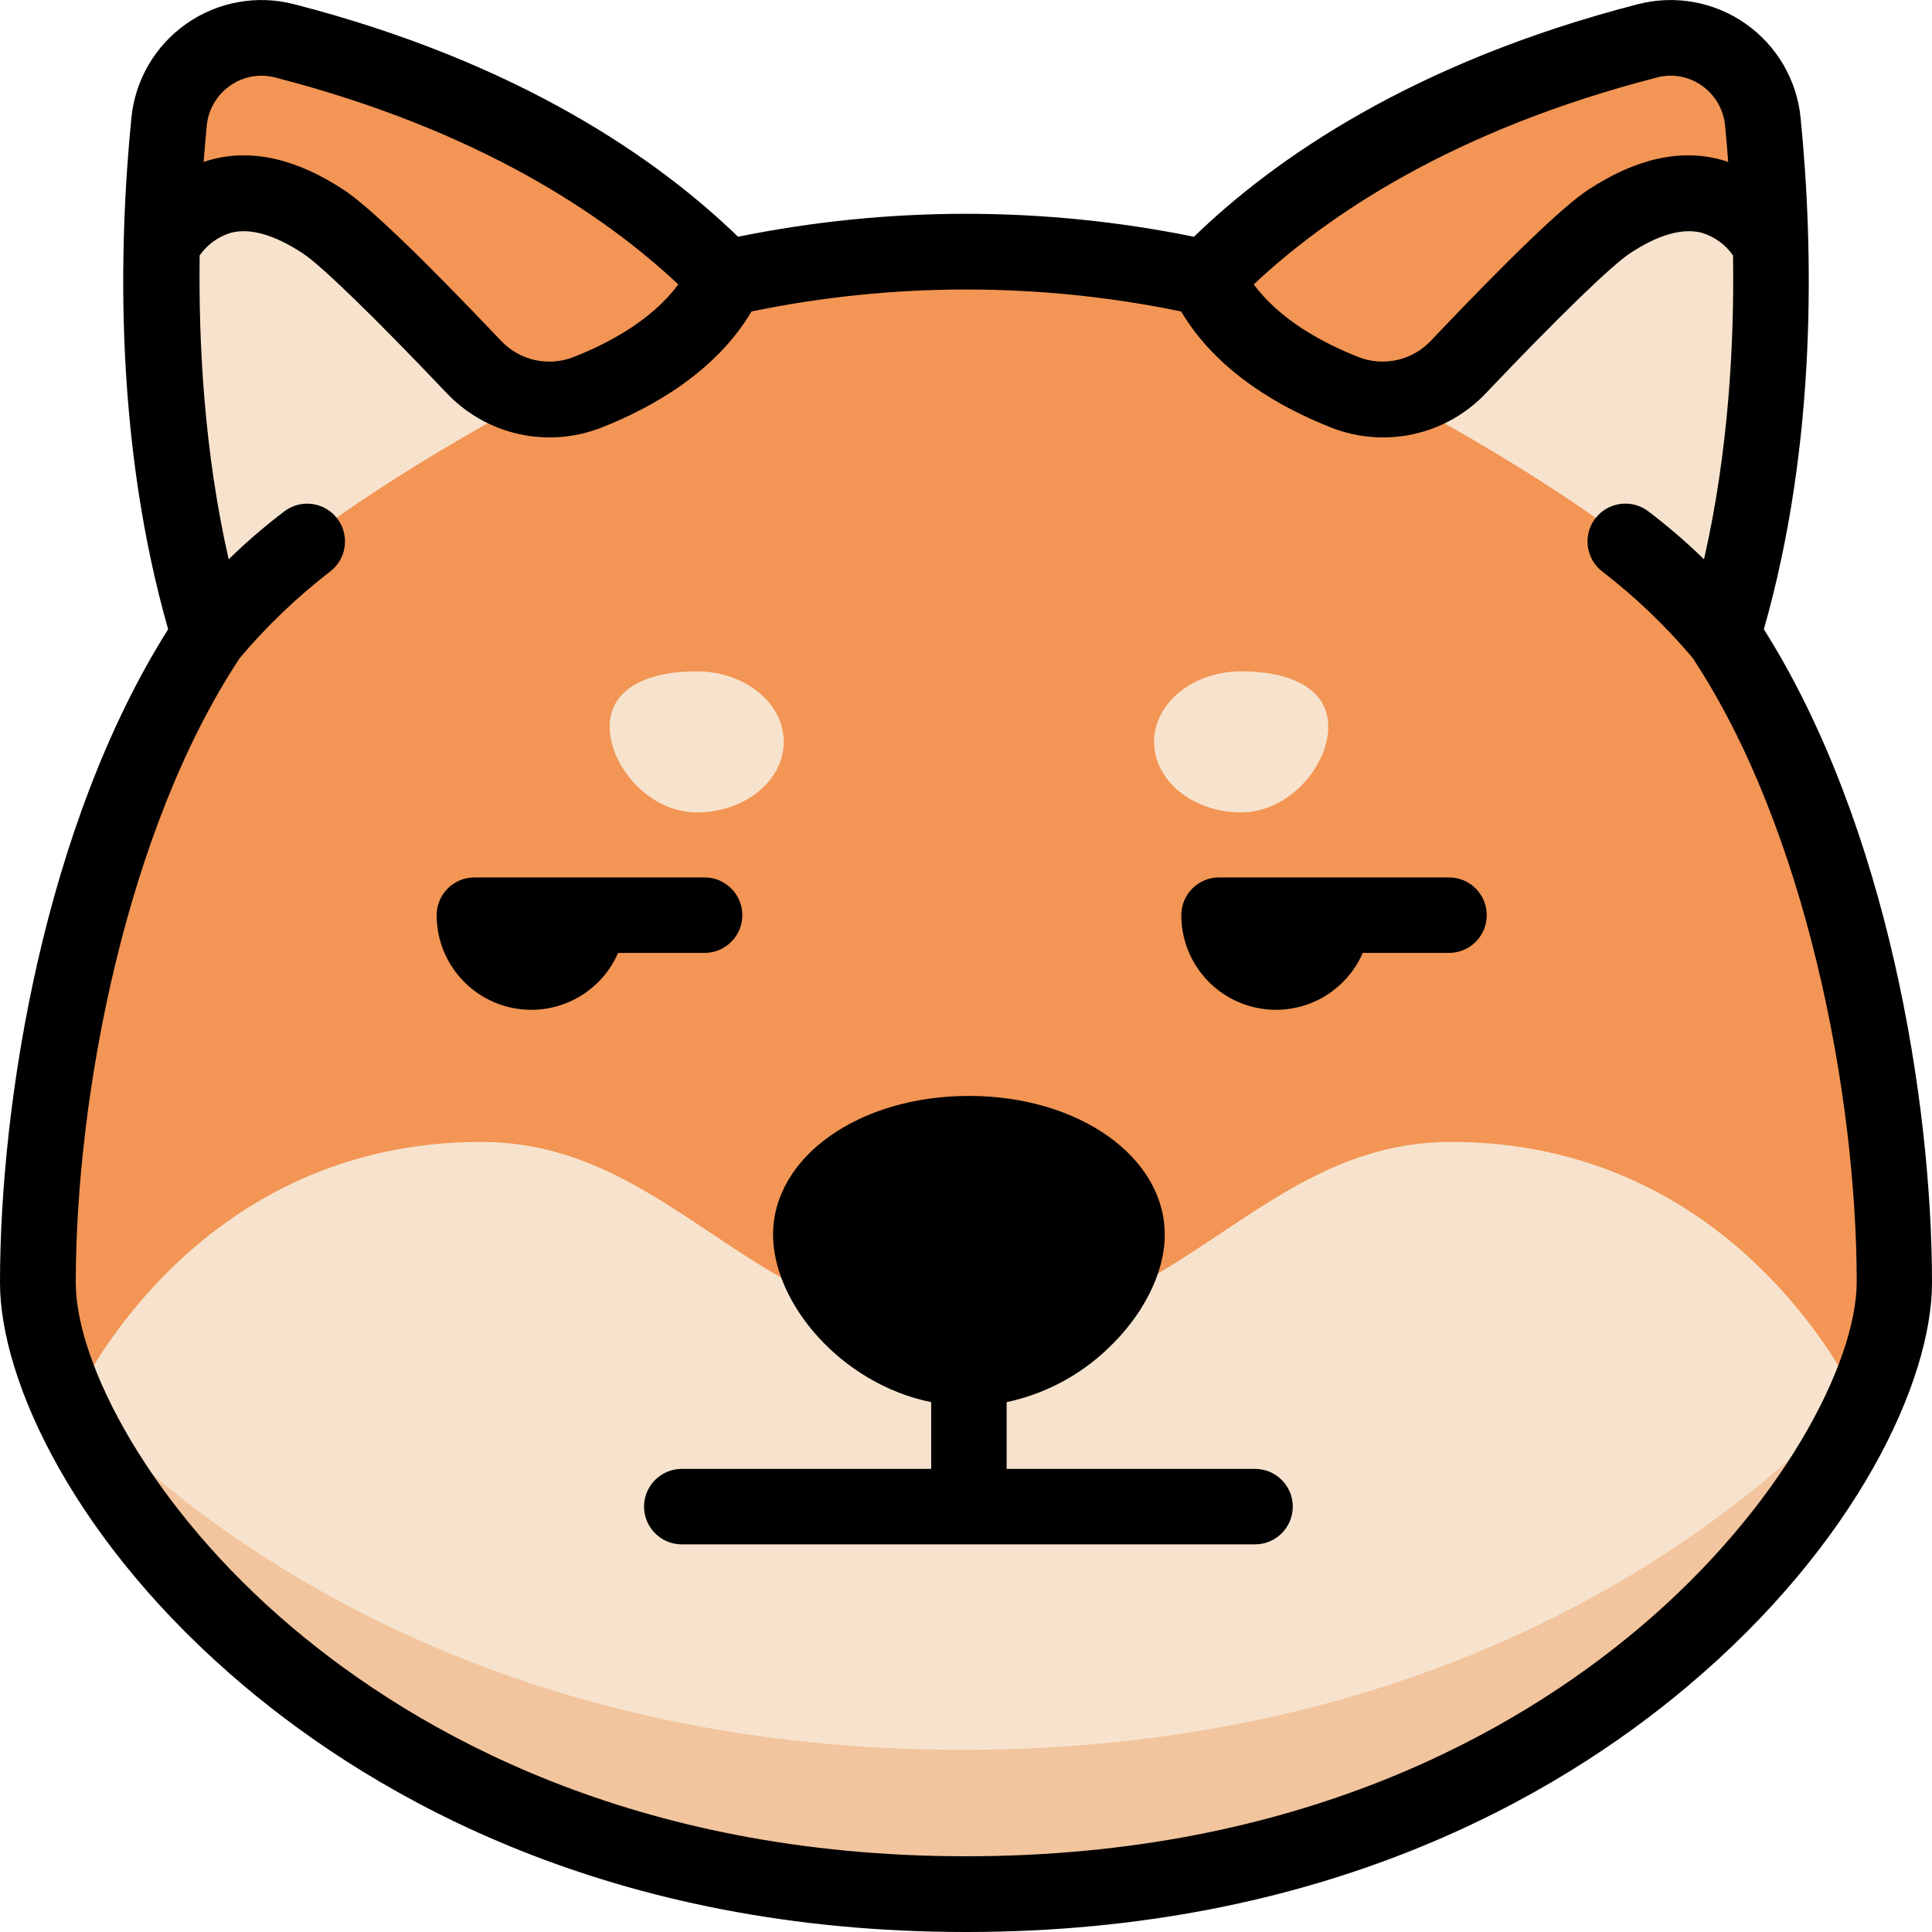
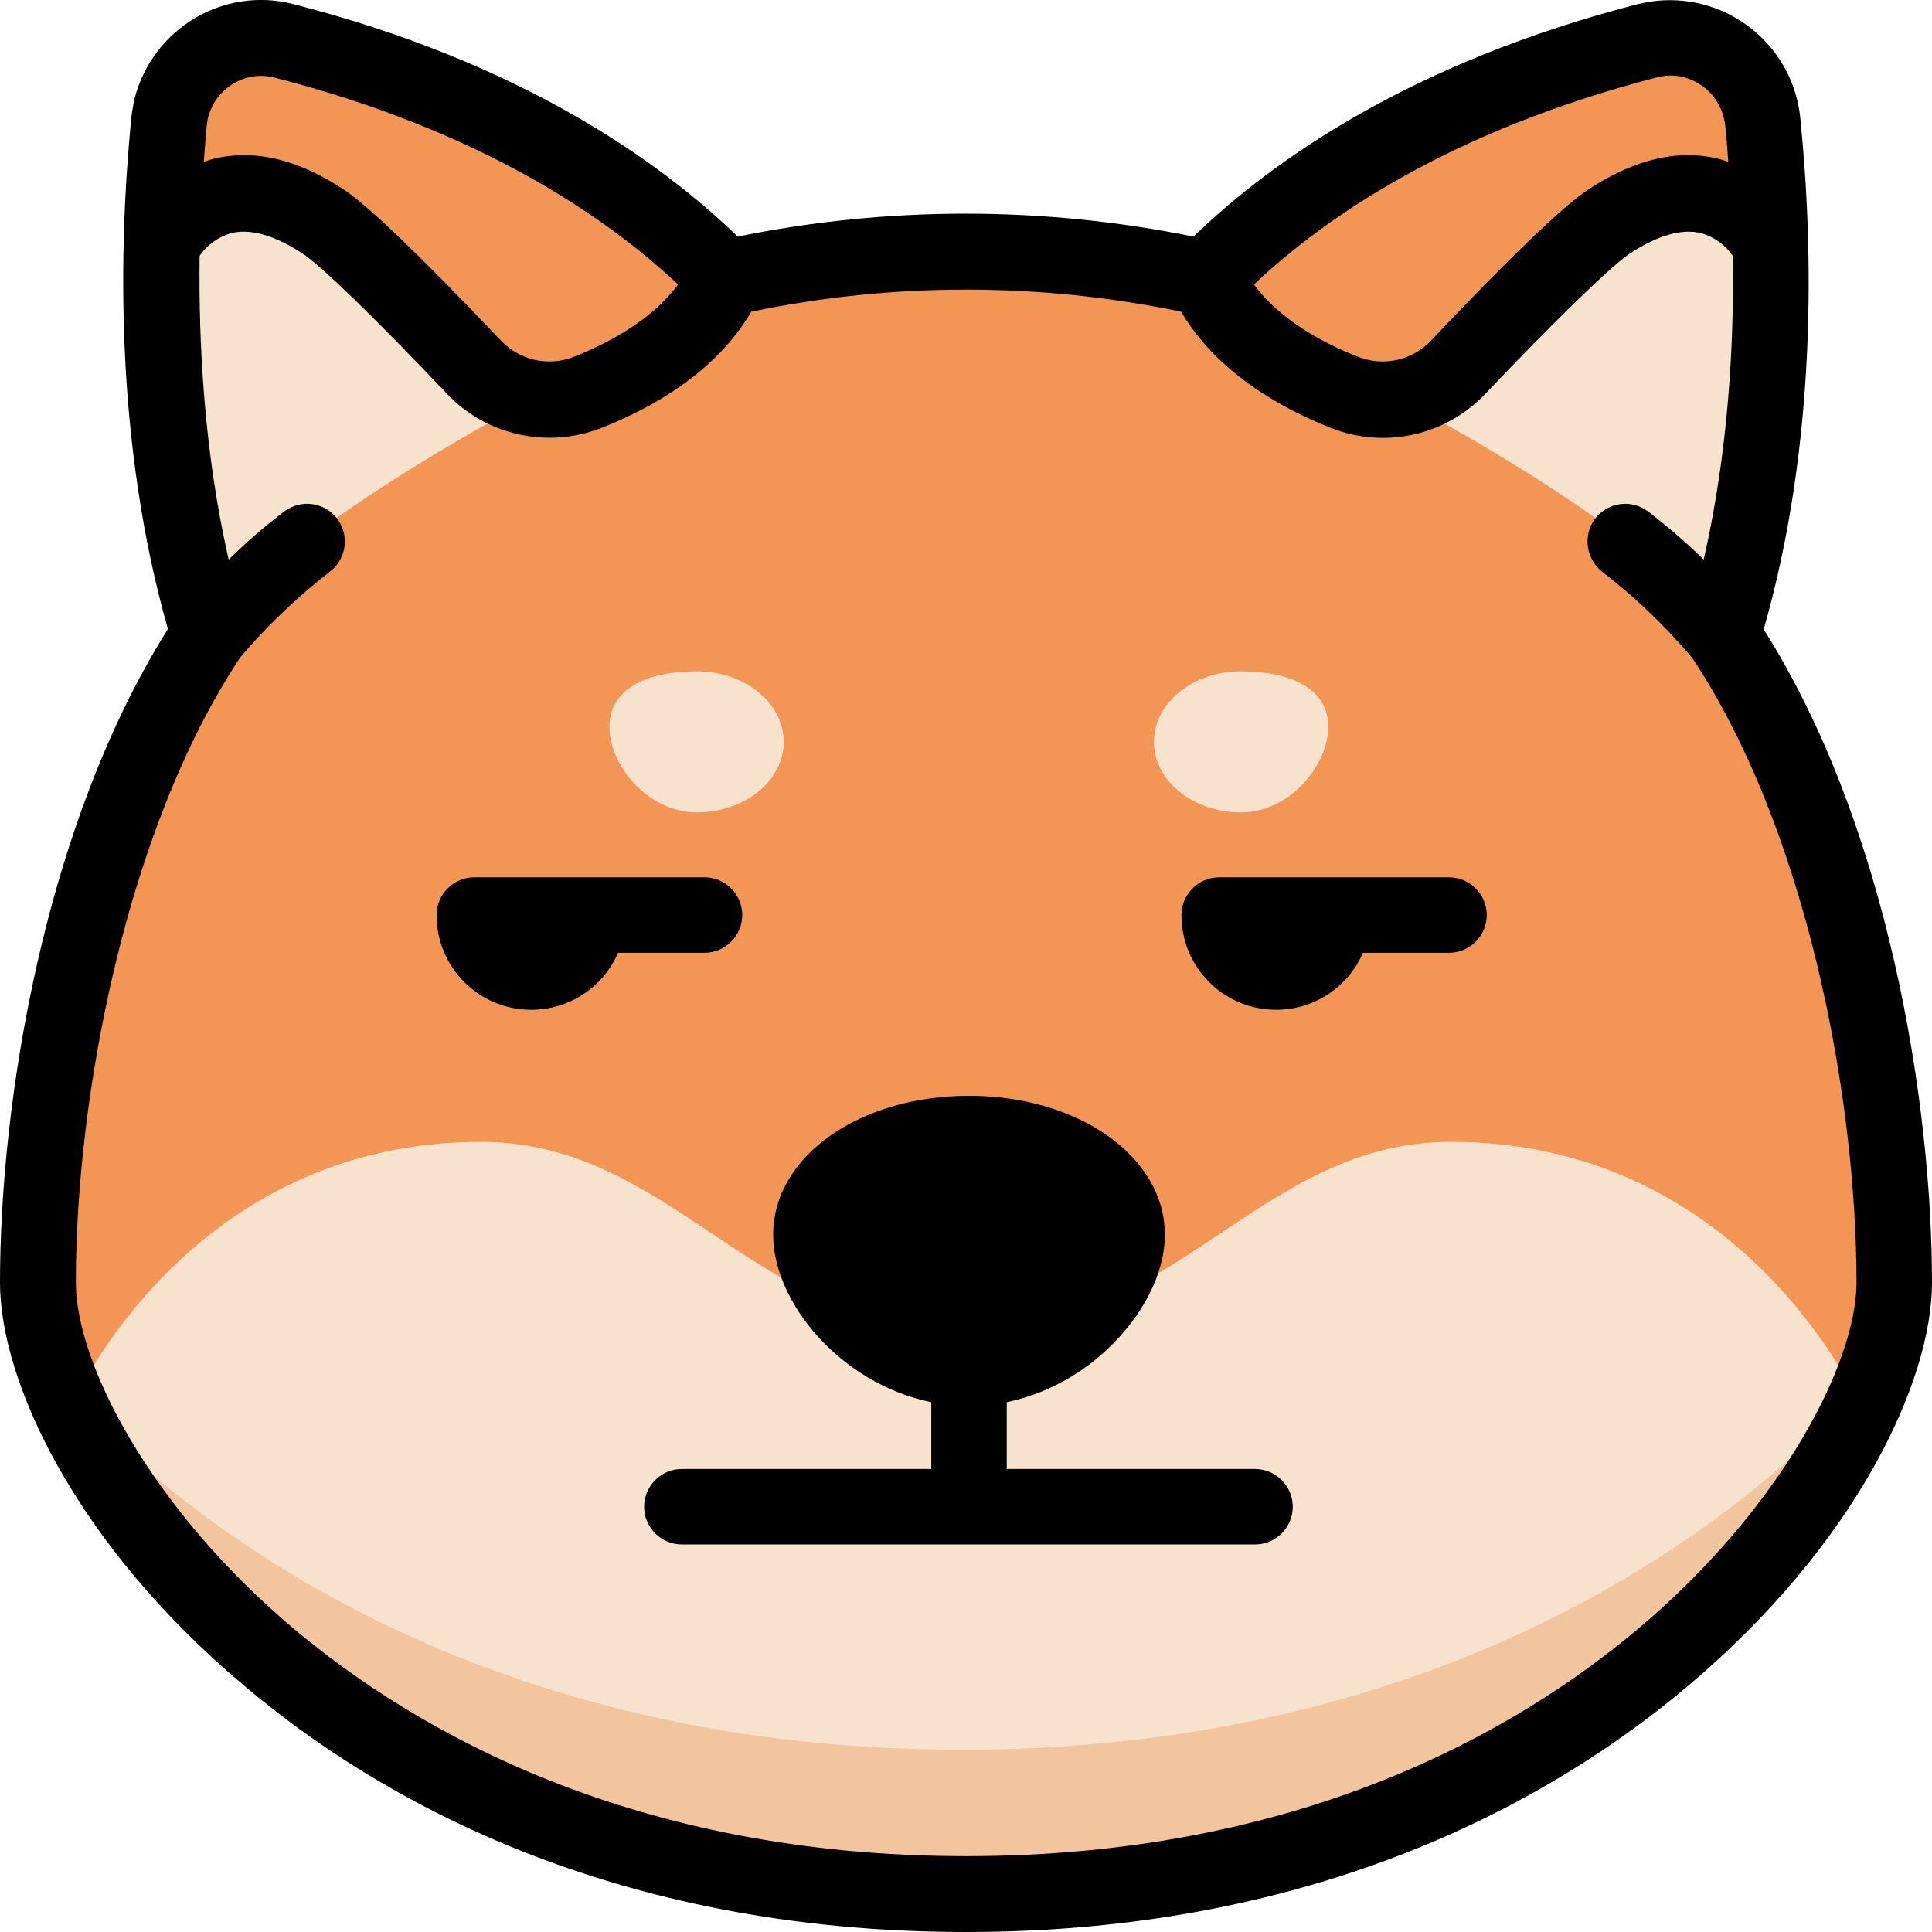
- <svg xmlns="http://www.w3.org/2000/svg" id="Artwork" viewBox="0 0 512 512">
-   <path d="m455.72 168.57c15.45-50.72 13.74-104.35 10.64-135.64a24.48 24.48 0 0 0 -30.45-21.33c-60.48 15.59-96.33 41.81-116.55 62.69a278.2 278.2 0 0 0 -63.36-7 278.2 278.2 0 0 0 -63.36 7c-20.22-20.88-56.07-47.1-116.55-62.69a24.48 24.48 0 0 0 -30.45 21.33c-3.1 31.29-4.81 84.92 10.64 135.64-30.61 45.93-45.28 116.77-45.28 170.96 0 48.47 80.84 161.47 245 161.47s245-113 245-161.47c0-54.19-14.67-125.03-45.28-170.96z" fill="#f29555" />
-   <path d="m384.51 302.62c-50.67 0-72.55 50.13-128.51 50.13s-77.84-50.13-128.51-50.13c-73.49 0-104.68 61.83-108.18 69.28 24.43 54 102.88 129.1 236.69 129.1s212.26-75.1 236.69-129.1c-3.5-7.45-34.69-69.28-108.18-69.28z" fill="#f7e3cd" />
-   <path d="m255 463.72c-110.89 0-189.16-44.23-235.4-92.42l-.29.6c24.43 54 102.88 129.1 236.69 129.1s212.26-75.1 236.69-129.1c-.21-.46-.54-1.13-1-2-46.04 48.75-124.75 93.82-236.69 93.82z" fill="#f2c59e" />
-   <g fill="#f7e3cd">
-     <path d="m126 97.69c-12.64-13.32-32.18-33.38-39.72-38.35-30-19.78-42.6 6-42.6 6-.65 28.85 1.51 64.71 11.51 99.49 31.5-31.26 85.73-59 85.73-59a27.69 27.69 0 0 1 -14.92-8.14z" />
-     <path d="m386 97.69c12.64-13.32 32.18-33.38 39.72-38.35 30-19.78 42.6 6 42.6 6 .65 28.85-1.51 64.71-11.51 99.49-31.5-31.26-85.73-59-85.73-59a27.69 27.69 0 0 0 14.92-8.14z" />
-     <path d="m207.7 196.6c0 10.32-10.33 18.69-23.06 18.69s-23.07-12.37-23.07-22.69 10.33-14.69 23.07-14.69 23.06 8.37 23.06 18.69z" />
-     <path d="m305.84 196.6c0 10.32 10.33 18.69 23.07 18.69s23.09-12.37 23.09-22.69-10.33-14.69-23.06-14.69-23.1 8.37-23.1 18.69z" />
+ <svg xmlns="http://www.w3.org/2000/svg" version="1.1" id="Artwork" x="0px" y="0px" viewBox="0 0 512 512" style="enable-background:new 0 0 512 512;" xml:space="preserve">
+   <style type="text/css">
+ 	.st0{fill:#F29555;}
+ 	.st1{fill:#F7E3CD;}
+ 	.st2{fill:#F2C59E;}
+ </style>
+   <path class="st0" d="M455.7,168.6c15.5-50.7,13.7-104.3,10.6-135.6c-1.3-13.5-13.3-23.3-26.7-22c-1.2,0.1-2.5,0.3-3.7,0.7  c-60.5,15.6-96.3,41.8-116.6,62.7c-20.8-4.8-42-7.1-63.4-7c-21.3-0.1-42.6,2.2-63.4,7c-20.2-20.9-56.1-47.1-116.6-62.7  C63,8.2,49.7,16.1,46.3,29.2c-0.3,1.2-0.5,2.5-0.7,3.7c-3.1,31.3-4.8,84.9,10.6,135.6C25.7,214.5,11,285.3,11,339.5  C11,388,91.8,501,256,501s245-113,245-161.5C501,285.3,486.3,214.5,455.7,168.6L455.7,168.6z" />
+   <path class="st1" d="M384.5,302.6c-50.7,0-72.5,50.1-128.5,50.1s-77.8-50.1-128.5-50.1c-73.5,0-104.7,61.8-108.2,69.3  C43.7,425.9,122.2,501,256,501s212.3-75.1,236.7-129.1C489.2,364.4,458,302.6,384.5,302.6z" />
+   <path class="st2" d="M255,463.7c-110.9,0-189.2-44.2-235.4-92.4l-0.3,0.6C43.7,425.9,122.2,501,256,501s212.3-75.1,236.7-129.1  c-0.2-0.5-0.5-1.1-1-2C445.6,418.6,366.9,463.7,255,463.7z" />
+   <g>
+     <path class="st1" d="M126,97.7c-12.6-13.3-32.2-33.4-39.7-38.3c-30-19.8-42.6,6-42.6,6c-0.7,28.8,1.5,64.7,11.5,99.5   c31.5-31.3,85.7-59,85.7-59C135.2,104.7,130,101.9,126,97.7L126,97.7z" />
+     <path class="st1" d="M386,97.7c12.6-13.3,32.2-33.4,39.7-38.3c30-19.8,42.6,6,42.6,6c0.6,28.8-1.5,64.7-11.5,99.5   c-31.5-31.3-85.7-59-85.7-59C376.8,104.7,382,101.9,386,97.7z" />
+     <path class="st1" d="M207.7,196.6c0,10.3-10.3,18.7-23.1,18.7s-23.1-12.4-23.1-22.7s10.3-14.7,23.1-14.7S207.7,186.3,207.7,196.6   L207.7,196.6z" />
+     <path class="st1" d="M305.8,196.6c0,10.3,10.3,18.7,23.1,18.7s23.1-12.4,23.1-22.7s-10.3-14.7-23.1-14.7S305.8,186.3,305.8,196.6z" />
  </g>
-   <path d="m467.44 166.76c14.16-49.66 13.17-100.87 9.74-135.53a34.62 34.62 0 0 0 -43.07-30.13c-60 15.46-96.71 41.3-117.7 61.64a303.15 303.15 0 0 0 -120.82 0c-21-20.34-57.7-46.18-117.7-61.64a34.62 34.62 0 0 0 -43.07 30.13c-3.43 34.66-4.42 85.87 9.74 135.53-32.82 52.01-44.56 125.3-44.56 173.16 0 26.08 20 69.26 64.75 106.93 35.3 29.72 97.13 65.15 191.25 65.15s156-35.43 191.25-65.15c44.75-37.67 64.75-80.85 64.75-106.93 0-47.86-11.74-121.15-44.56-173.16zm-28.32-146.23a14.31 14.31 0 0 1 11.88 2.16 14.57 14.57 0 0 1 6.16 10.52c.29 2.94.57 6.2.83 9.71-.6-.2-1.19-.4-1.82-.57-10.93-3-22.83-.26-35.36 8-6.53 4.3-20.53 17.74-41.62 39.95a17.56 17.56 0 0 1 -19.19 4.32c-9.18-3.61-20.71-9.73-27.74-19.25 19.42-18.26 52.74-40.9 106.86-54.84zm-378.12 2.16a14.3 14.3 0 0 1 8.24-2.63 15 15 0 0 1 3.68.47c54.08 13.94 87.4 36.58 106.83 54.84-7 9.52-18.56 15.64-27.74 19.25a17.58 17.58 0 0 1 -19.24-4.32c-21.09-22.21-35.09-35.65-41.62-39.95-12.53-8.26-24.43-11-35.36-8-.63.17-1.22.37-1.82.57.26-3.51.54-6.77.83-9.71a14.57 14.57 0 0 1 6.2-10.52zm373.31 408.81c-32.73 27.57-90.24 60.43-178.31 60.43s-145.58-32.86-178.31-60.43c-37.82-31.85-57.61-70.18-57.61-91.58 0-49.81 13.46-120.26 43.53-165.63a156.77 156.77 0 0 1 23.8-22.77 10 10 0 1 0 -12-16.05 157 157 0 0 0 -14.81 12.75c-6.49-28.53-8-57.12-7.69-80.53a15.56 15.56 0 0 1 8.28-6c5.12-1.32 11.49.5 19 5.42 5 3.27 19.2 17.1 38.12 37a37.54 37.54 0 0 0 41.14 9.18c13.16-5.18 30.17-14.62 39.71-30.75a281.35 281.35 0 0 1 113.86 0c9.54 16.13 26.55 25.57 39.71 30.75a37.54 37.54 0 0 0 41.14-9.18c18.92-19.91 33.17-33.74 38.12-37 7.47-4.92 13.85-6.74 19-5.42a15.58 15.58 0 0 1 8.28 6c.36 23.4-1.2 52-7.69 80.53a157 157 0 0 0 -14.81-12.75 10 10 0 1 0 -12.05 16.05 156.64 156.64 0 0 1 23.8 22.78c30.07 45.36 43.53 115.81 43.53 165.62-.13 21.4-19.92 59.73-57.74 91.58z" />
-   <path d="m332.6 389.27h-65.83v-17.69a55.39 55.39 0 0 0 26.41-13.79c9.7-9 15.49-20.39 15.49-30.59 0-20.62-22.8-36.77-51.9-36.77s-51.9 16.15-51.9 36.77c0 18.12 18 39.53 41.9 44.38v17.69h-66.09a10 10 0 0 0 0 20h151.92a10 10 0 0 0 0-20z" />
-   <path d="m186.72 252.53a10 10 0 0 0 0-20h-61a10 10 0 0 0 -10 10 25.08 25.08 0 0 0 48.08 10z" />
-   <path d="m384 232.53h-60.94a10 10 0 0 0 -10 10 25.08 25.08 0 0 0 48.08 10h22.86a10 10 0 0 0 0-20z" />
+   <path d="M467.4,166.8c14.2-49.7,13.2-100.9,9.7-135.5c-1.9-19-18.8-32.9-37.9-31.1c-1.8,0.2-3.5,0.5-5.2,0.9  c-60,15.5-96.7,41.3-117.7,61.6c-39.9-8.1-81-8.1-120.8,0c-21-20.3-57.7-46.2-117.7-61.6C59.4-3.7,40.5,7.5,35.7,26  c-0.4,1.7-0.7,3.5-0.9,5.2c-3.4,34.7-4.4,85.9,9.7,135.5C11.7,218.8,0,292.1,0,339.9c0,26.1,20,69.3,64.8,106.9  C100,476.6,161.9,512,256,512s156-35.4,191.2-65.1C492,409.2,512,366,512,339.9C512,292.1,500.3,218.8,467.4,166.8L467.4,166.8z   M439.1,20.5c4.1-1.1,8.4-0.3,11.9,2.2c3.5,2.4,5.7,6.3,6.2,10.5c0.3,2.9,0.6,6.2,0.8,9.7c-0.6-0.2-1.2-0.4-1.8-0.6  c-10.9-3-22.8-0.3-35.4,8c-6.5,4.3-20.5,17.7-41.6,40c-4.9,5.2-12.5,6.9-19.2,4.3c-9.2-3.6-20.7-9.7-27.7-19.2  C351.7,57.1,385,34.5,439.1,20.5z M61,22.7c2.4-1.7,5.3-2.6,8.2-2.6c1.2,0,2.5,0.2,3.7,0.5c54.1,13.9,87.4,36.6,106.8,54.8  c-7,9.5-18.6,15.6-27.7,19.2c-6.7,2.6-14.3,0.9-19.2-4.3c-21.1-22.2-35.1-35.7-41.6-40c-12.5-8.3-24.4-11-35.4-8  c-0.6,0.2-1.2,0.4-1.8,0.6c0.3-3.5,0.5-6.8,0.8-9.7C55.2,29,57.5,25.1,61,22.7z M434.3,431.5c-32.7,27.6-90.2,60.4-178.3,60.4  s-145.6-32.9-178.3-60.4c-37.8-31.9-57.6-70.2-57.6-91.6c0-49.8,13.5-120.3,43.5-165.6c7.1-8.4,15.1-16,23.8-22.8  c4.4-3.3,5.3-9.6,2-14c-3.3-4.4-9.6-5.3-14-2c-5.2,3.9-10.1,8.2-14.8,12.8c-6.5-28.5-8-57.1-7.7-80.5c2-2.9,4.9-5,8.3-6  c5.1-1.3,11.5,0.5,19,5.4c5,3.3,19.2,17.1,38.1,37c10.5,11.2,26.8,14.8,41.1,9.2c13.2-5.2,30.2-14.6,39.7-30.8  c37.6-7.8,76.3-7.8,113.9,0c9.5,16.1,26.5,25.6,39.7,30.8c14.3,5.7,30.6,2,41.1-9.2c18.9-19.9,33.2-33.7,38.1-37  c7.5-4.9,13.9-6.7,19-5.4c3.4,1,6.3,3.1,8.3,6c0.4,23.4-1.2,52-7.7,80.5c-4.7-4.6-9.6-8.8-14.8-12.8c-4.4-3.3-10.7-2.4-14,2  c-3.3,4.4-2.4,10.7,2,14.1c8.7,6.7,16.7,14.4,23.8,22.8c30.1,45.4,43.5,115.8,43.5,165.6C491.9,361.3,472.1,399.6,434.3,431.5z" />
+   <path d="M332.6,389.3h-65.8v-17.7c9.9-2.1,19-6.9,26.4-13.8c9.7-9,15.5-20.4,15.5-30.6c0-20.6-22.8-36.8-51.9-36.8  s-51.9,16.1-51.9,36.8c0,18.1,18,39.5,41.9,44.4v17.7h-66.1c-5.5,0-10,4.5-10,10s4.5,10,10,10h151.9c5.5,0,10-4.5,10-10  S338.1,389.3,332.6,389.3L332.6,389.3z" />
+   <path d="M186.7,252.5c5.5,0,10-4.5,10-10s-4.5-10-10-10h-61c-5.5,0-10,4.5-10,10c0,13.9,11.2,25.1,25.1,25.1c10,0,19-5.9,23-15.1  H186.7z" />
+   <path d="M384,232.5h-60.9c-5.5,0-10,4.5-10,10c0,13.9,11.2,25.1,25.1,25.1c10,0,19-5.9,23-15.1H384c5.5,0,10-4.5,10-10  S389.5,232.5,384,232.5z" />
</svg>
